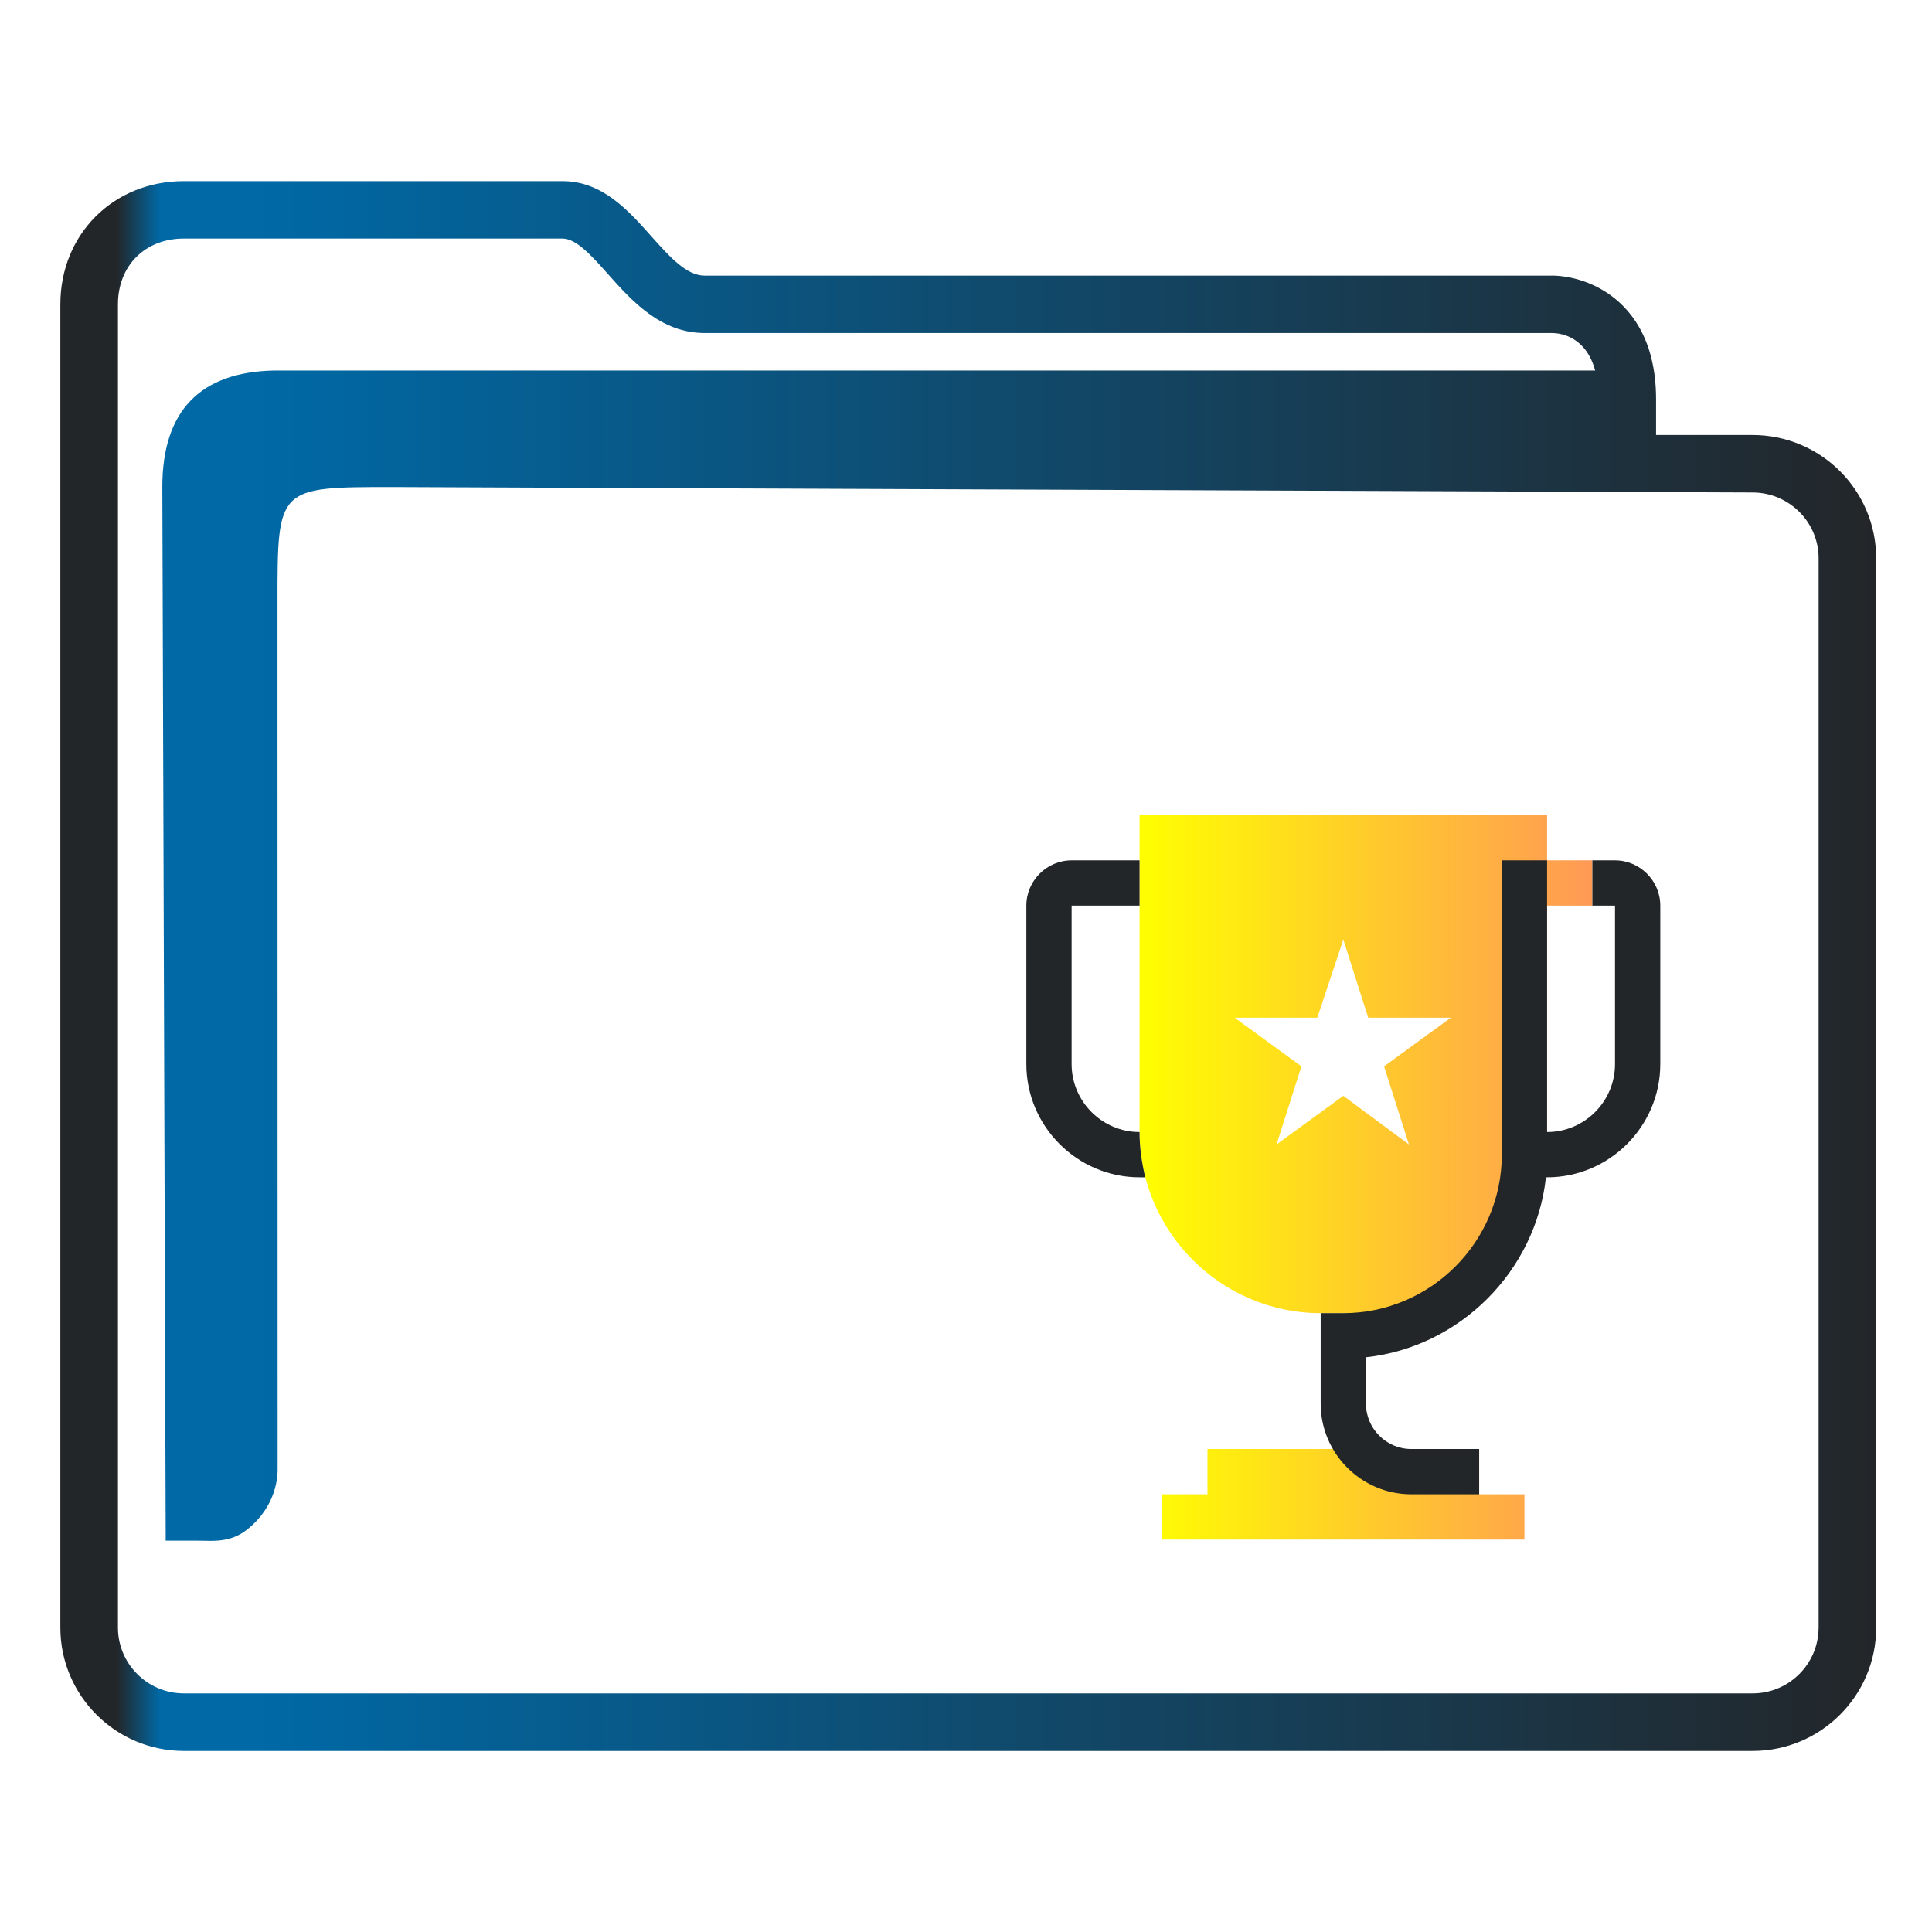
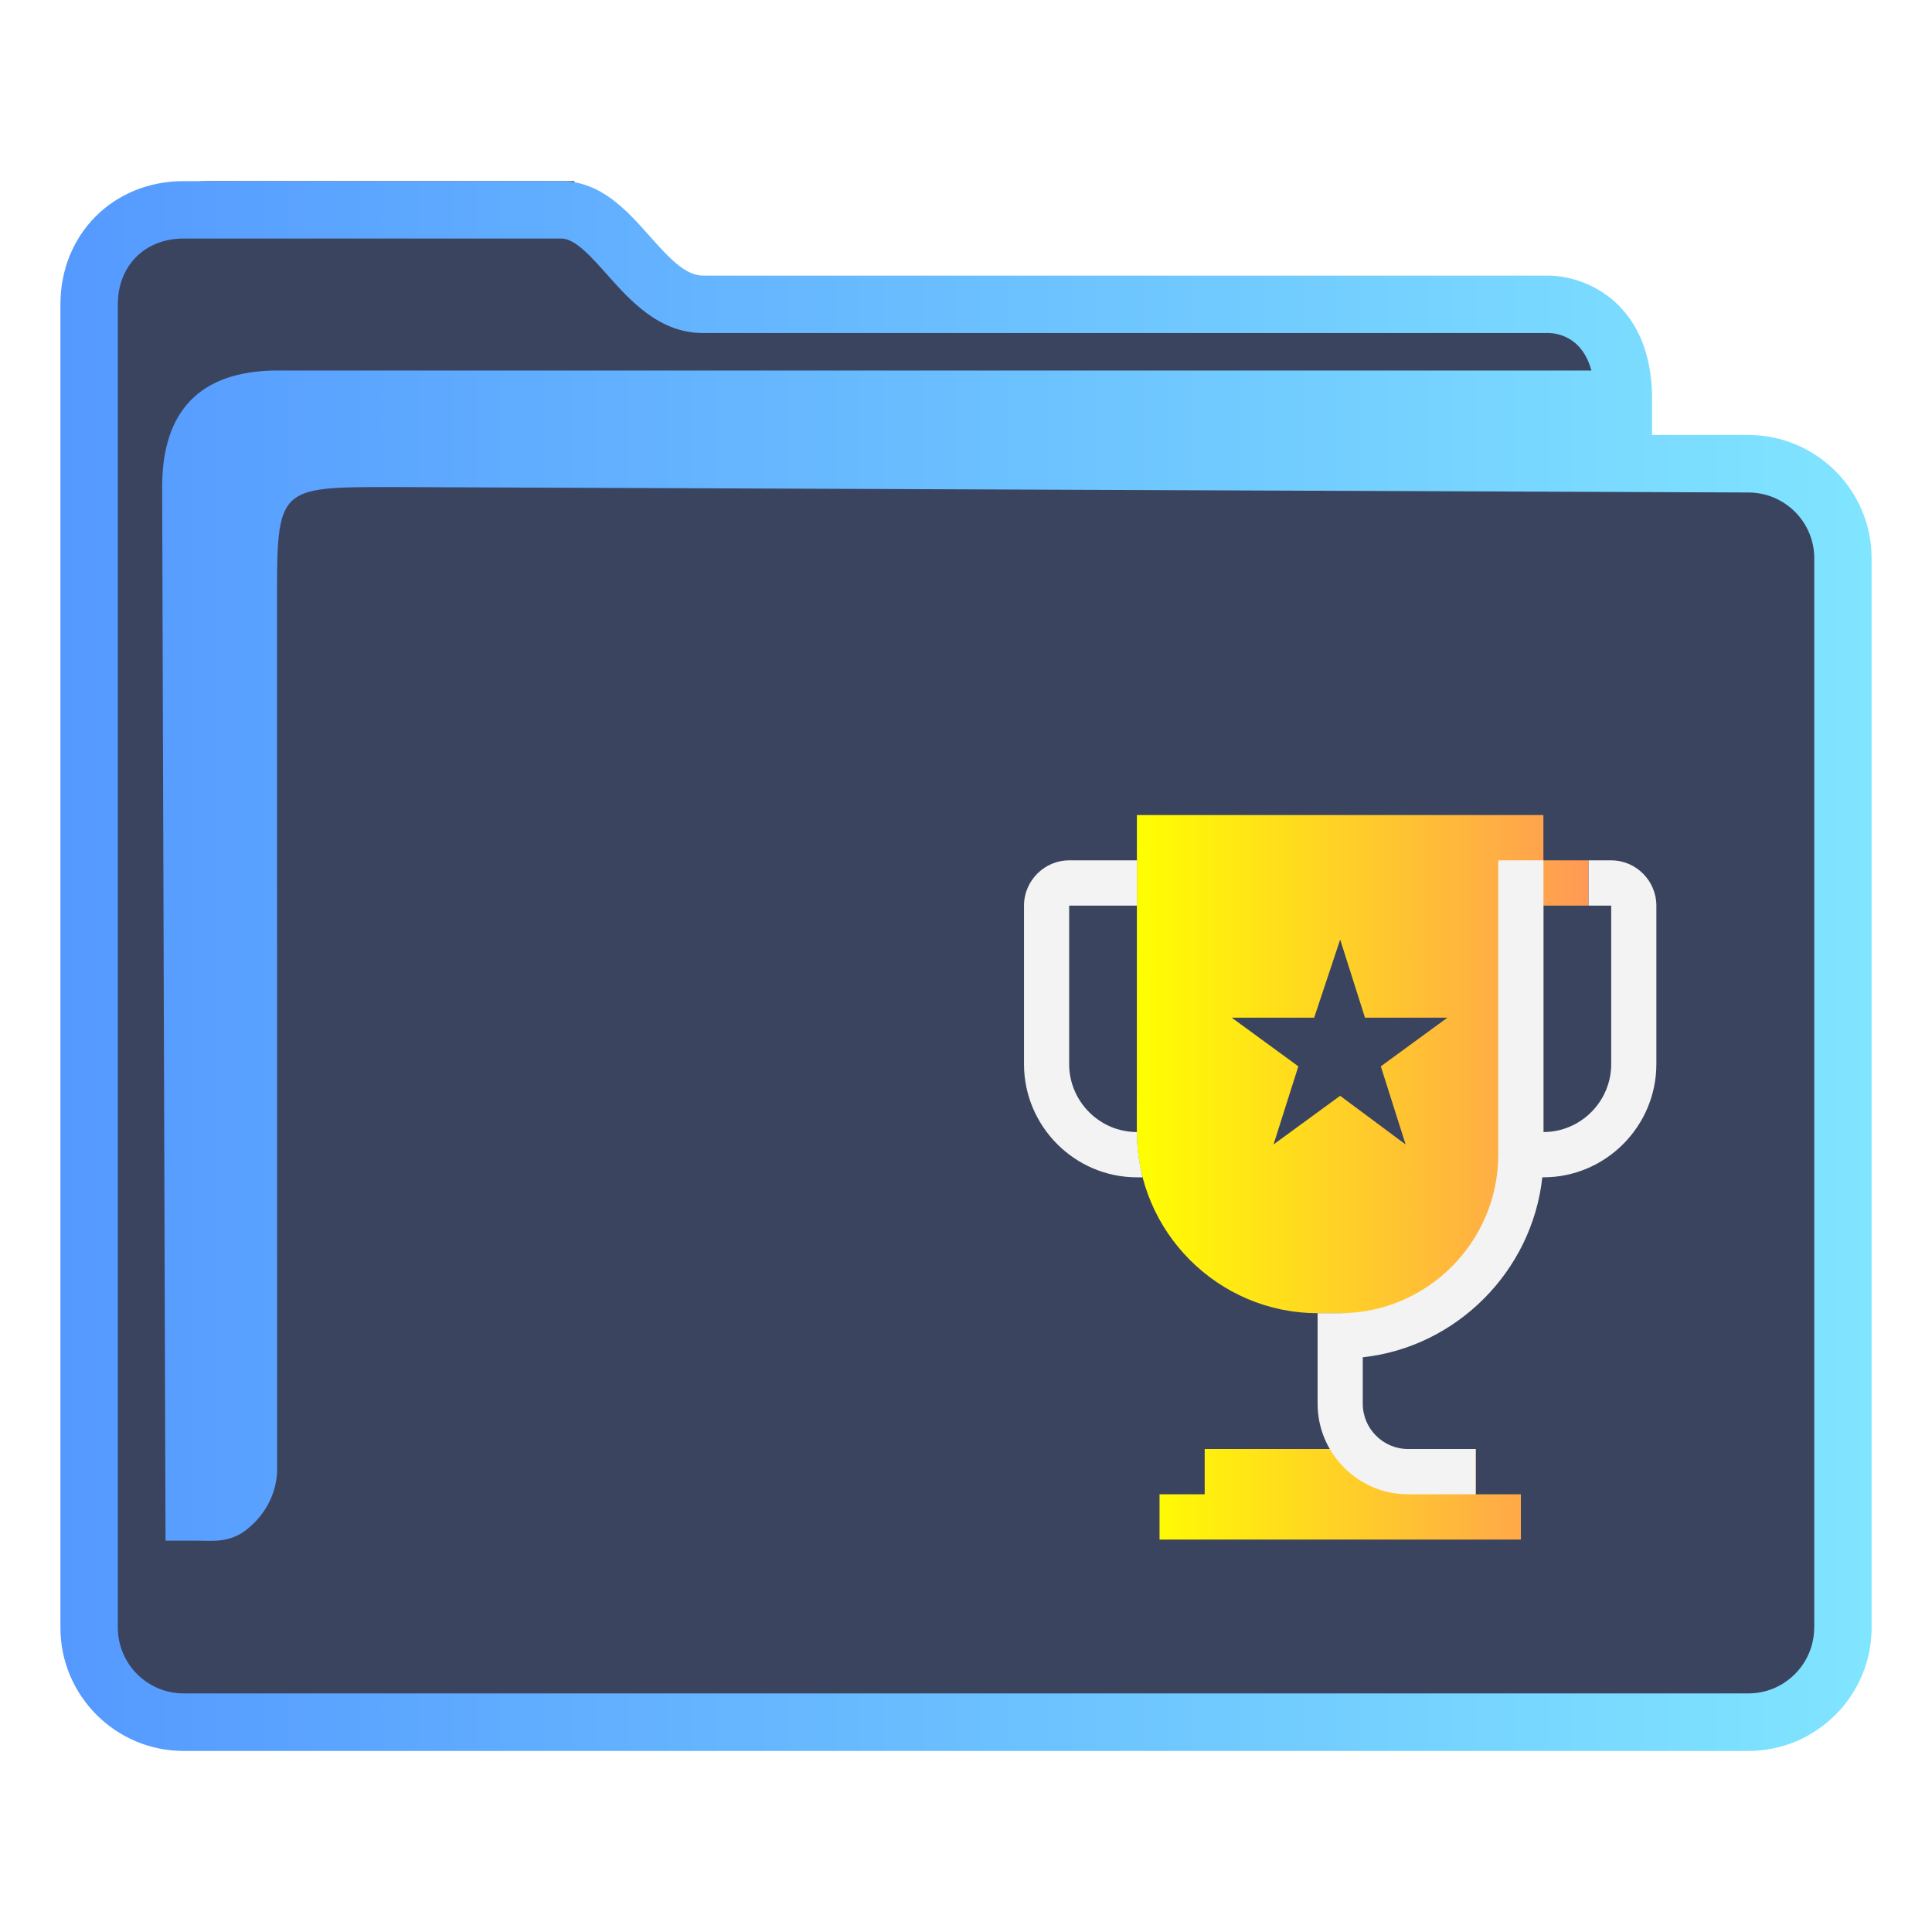
<svg xmlns="http://www.w3.org/2000/svg" xmlns:xlink="http://www.w3.org/1999/xlink" width="32" version="1.1" height="32" viewBox="0 0 32 32" id="svg17">
  <defs id="defs5455">
-     <linearGradient xlink:href="#linearGradient948" id="linearGradient950" x1="422.321" y1="522.798" x2="437.321" y2="522.798" gradientUnits="userSpaceOnUse" gradientTransform="matrix(0.5,0,0,0.5,192.2857,273.899)" />
    <linearGradient id="linearGradient948">
      <stop style="stop-color:#ffff00;stop-opacity:1" offset="0" id="stop944" />
      <stop style="stop-color:#ff9955;stop-opacity:1" offset="1" id="stop946" />
    </linearGradient>
-     <linearGradient xlink:href="#linearGradient991" id="linearGradient1482" x1="386.571" y1="516.398" x2="446.621" y2="516.398" gradientUnits="userSpaceOnUse" gradientTransform="matrix(0.5008323,0,0,0.5,191.964,273.599)" />
-     <linearGradient id="linearGradient991">
-       <stop style="stop-color:#232629;stop-opacity:1" offset="0" id="stop987" />
-       <stop style="stop-color:#232629;stop-opacity:1" offset="0.031" id="stop1929" />
-       <stop style="stop-color:#0069a6;stop-opacity:1" offset="0.055" id="stop1263" />
-       <stop style="stop-color:#0069a6;stop-opacity:1" offset="0.109" id="stop1027" />
-       <stop style="stop-color:#232629;stop-opacity:1" offset="1" id="stop989" />
+     <linearGradient xlink:href="#linearGradient2669" id="linearGradient2671" x1="386.571" y1="515.798" x2="446.721" y2="515.798" gradientUnits="userSpaceOnUse" gradientTransform="matrix(0.4987531,0,0,0.5,192.7677,273.899)" />
+     <linearGradient id="linearGradient2669">
+       <stop style="stop-color:#5599ff;stop-opacity:1;" offset="0" id="stop2665" />
+       <stop style="stop-color:#80e5ff;stop-opacity:1" offset="1" id="stop2667" />
    </linearGradient>
+     <linearGradient xlink:href="#linearGradient948" id="linearGradient1141" gradientUnits="userSpaceOnUse" x1="422.321" y1="522.798" x2="437.321" y2="522.798" gradientTransform="matrix(0.4987531,0,0,0.5,192.7677,273.899)" />
  </defs>
  <g id="layer1" transform="translate(-384.5714,-515.798)">
-     <path id="Trophy" class="st0" d="m 403.446,529.298 h 6.75 v 0.75 h 0.75 v 0.75 h -0.75 v 3.75 c 0,1.65 -1.35,3 -3,3 h -0.75 c -1.65,0 -3,-1.35 -3,-3 z m 3.375,2.062 0.412,1.294 h 1.369 l -1.106,0.806 0.412,1.294 -1.087,-0.806 -1.106,0.806 0.412,-1.294 -1.106,-0.806 h 1.369 z m -2.25,9.188 h -0.75 v 0.75 h 6 v -0.75 h -0.75 v -0.75 h -4.5 z" style="clip-rule:evenodd;fill:url(#linearGradient950);fill-opacity:1;fill-rule:evenodd;stroke-width:0.188" />
-     <path id="Trophy-s" class="st1" d="m 402.321,530.048 h 1.125 v 0.75 h -1.125 v 2.625 c 0,0.619 0.506,1.125 1.125,1.125 0,0.263 0.037,0.506 0.094,0.75 h -0.094 c -1.031,0 -1.875,-0.844 -1.875,-1.875 v -2.625 c 0,-0.412 0.338,-0.75 0.75,-0.75 z m 7.125,0 v 4.875 c 0,1.444 -1.181,2.625 -2.625,2.625 h -0.375 v 1.5 c 0,0.825 0.675,1.5 1.5,1.5 h 1.125 v -0.75 h -1.125 c -0.412,0 -0.75,-0.338 -0.75,-0.75 v -0.769 c 1.556,-0.169 2.812,-1.425 2.981,-2.981 h 0.019 c 1.031,0 1.875,-0.844 1.875,-1.875 v -2.625 c 0,-0.412 -0.338,-0.75 -0.75,-0.75 h -0.375 v 0.75 h 0.375 v 2.625 c 0,0.619 -0.506,1.125 -1.125,1.125 v -4.5 z" style="fill:#232629;fill-opacity:1;stroke-width:0.188" />
-     <path d="m 413.601,523.003 h -1.6 v -0.591 c 0,-1.026 -0.45,-1.531 -0.828,-1.775 -0.405,-0.261 -0.803,-0.274 -0.878,-0.274 h -14.054 c -0.301,0 -0.584,-0.317 -0.883,-0.653 -0.381,-0.428 -0.813,-0.912 -1.469,-0.912 H 387.617 c -1.166,0 -2.046,0.878 -2.046,2.042 v 21.917 c 0,1.126 0.918,2.042 2.046,2.042 h 25.984 c 1.128,0 2.046,-0.916 2.046,-2.042 v -17.712 c 0,-1.126 -0.918,-2.042 -2.046,-2.042 z m 1.092,19.753 c 0,0.601 -0.49,1.09 -1.092,1.09 H 387.617 c -0.602,0 -1.092,-0.489 -1.092,-1.09 v -21.917 c 0,-0.641 0.449,-1.09 1.092,-1.09 h 6.272 c 0.228,0 0.485,0.288 0.756,0.593 0.386,0.433 0.867,0.972 1.596,0.972 h 14.049 c 0.144,0.004 0.552,0.067 0.702,0.621 h -21.881 c -1.216,0.025 -1.851,0.66 -1.851,1.929 l 0.056,17.452 h 0.58 c 0,0 -0.12,0.001 4.9e-4,0.001 0.188,0 0.484,0.037 0.76,-0.179 0.497,-0.389 0.518,-0.893 0.513,-1.031 l -0.002,-14.338 c 0,-1.904 0,-1.904 1.907,-1.904 l 22.527,0.09 c 0.602,0.002 1.092,0.489 1.092,1.09 v 17.712 z" id="path2-3-3" style="fill:url(#linearGradient1482);fill-opacity:1;stroke-width:0.318" />
+     <path id="fill" d="m 386.07,520.298 v 22.5 c 0.054,0.756 0.499,1.5 1.948,1.5 h 24.85 c 1.631,0 2.187,-0.25 2.129,-2 v -18 c -0.499,-1 -3.99,0 -3.99,-3 -5.985,-0.5 -16.958,0.5 -16.922,-2.5 h -6.022 c -0.996,0 -1.994,0.5 -1.994,1.5 z" style="color:#1e92ff;fill:#3b445f;fill-opacity:1;fill-rule:nonzero;stroke:none;stroke-width:5.249" class="ColorScheme-ButtonFocus" />
+     <path d="m 413.531,523.003 h -1.596 v -0.591 c 0,-1.026 -0.449,-1.531 -0.826,-1.775 -0.404,-0.261 -0.801,-0.274 -0.876,-0.274 h -14.019 c -0.3,0 -0.582,-0.317 -0.881,-0.653 -0.38,-0.428 -0.811,-0.912 -1.465,-0.912 h -6.256 c -1.163,0 -2.04,0.878 -2.04,2.042 v 21.917 c 0,1.126 0.915,2.042 2.04,2.042 h 25.919 c 1.125,0 2.04,-0.916 2.04,-2.042 v -17.712 c 0,-1.126 -0.915,-2.042 -2.04,-2.042 z m 1.089,19.753 c 0,0.601 -0.489,1.09 -1.089,1.09 H 387.612 c -0.601,0 -1.089,-0.489 -1.089,-1.09 v -21.917 c 0,-0.641 0.448,-1.09 1.089,-1.09 h 6.256 c 0.227,0 0.483,0.288 0.755,0.593 0.385,0.433 0.865,0.972 1.592,0.972 h 14.014 c 0.144,0.004 0.551,0.067 0.701,0.621 h -21.826 c -1.213,0.025 -1.847,0.66 -1.847,1.929 l 0.056,17.452 h 0.578 c 0,0 -0.12,0.001 4.9e-4,0.001 0.187,0 0.482,0.037 0.758,-0.179 0.496,-0.389 0.516,-0.893 0.512,-1.031 l -0.002,-14.338 c 0,-1.904 0,-1.904 1.902,-1.904 l 22.471,0.09 c 0.601,0.002 1.089,0.489 1.089,1.09 v 17.712 z" id="path2-3-3-2-3-6-7" style="fill:url(#linearGradient2671);fill-opacity:1;stroke-width:0.317" />
+     <path id="Trophy-8-7" class="st0" d="m 403.402,529.298 h 6.733 v 0.75 h 0.748 v 0.75 h -0.748 v 3.75 c 0,1.65 -1.347,3 -2.993,3 h -0.748 c -1.646,0 -2.993,-1.35 -2.993,-3 z m 3.367,2.062 0.411,1.294 h 1.365 l -1.103,0.806 0.411,1.294 -1.085,-0.806 -1.103,0.806 0.411,-1.294 -1.103,-0.806 h 1.365 z m -2.244,9.188 h -0.748 v 0.75 h 5.985 v -0.75 h -0.748 v -0.75 h -4.489 z" style="clip-rule:evenodd;fill:url(#linearGradient1141);fill-opacity:1;fill-rule:evenodd;stroke-width:0.187" />
+     <path id="Trophy-s-7-5" class="st1" d="m 402.28,530.048 h 1.122 v 0.75 h -1.122 v 2.625 c 0,0.619 0.505,1.125 1.122,1.125 0,0.263 0.037,0.506 0.093,0.75 h -0.093 c -1.029,0 -1.87,-0.844 -1.87,-1.875 v -2.625 c 0,-0.412 0.337,-0.75 0.748,-0.75 z m 7.107,0 v 4.875 c 0,1.444 -1.178,2.625 -2.618,2.625 h -0.374 v 1.5 c 0,0.825 0.673,1.5 1.496,1.5 h 1.122 v -0.75 h -1.122 c -0.411,0 -0.748,-0.338 -0.748,-0.75 v -0.769 c 1.552,-0.169 2.805,-1.425 2.974,-2.981 h 0.019 c 1.029,0 1.87,-0.844 1.87,-1.875 v -2.625 c 0,-0.412 -0.337,-0.75 -0.748,-0.75 h -0.374 v 0.75 h 0.374 v 2.625 c 0,0.619 -0.505,1.125 -1.122,1.125 v -4.5 z" style="fill:#f3f3f3;fill-opacity:1;stroke-width:0.187" />
  </g>
</svg>
